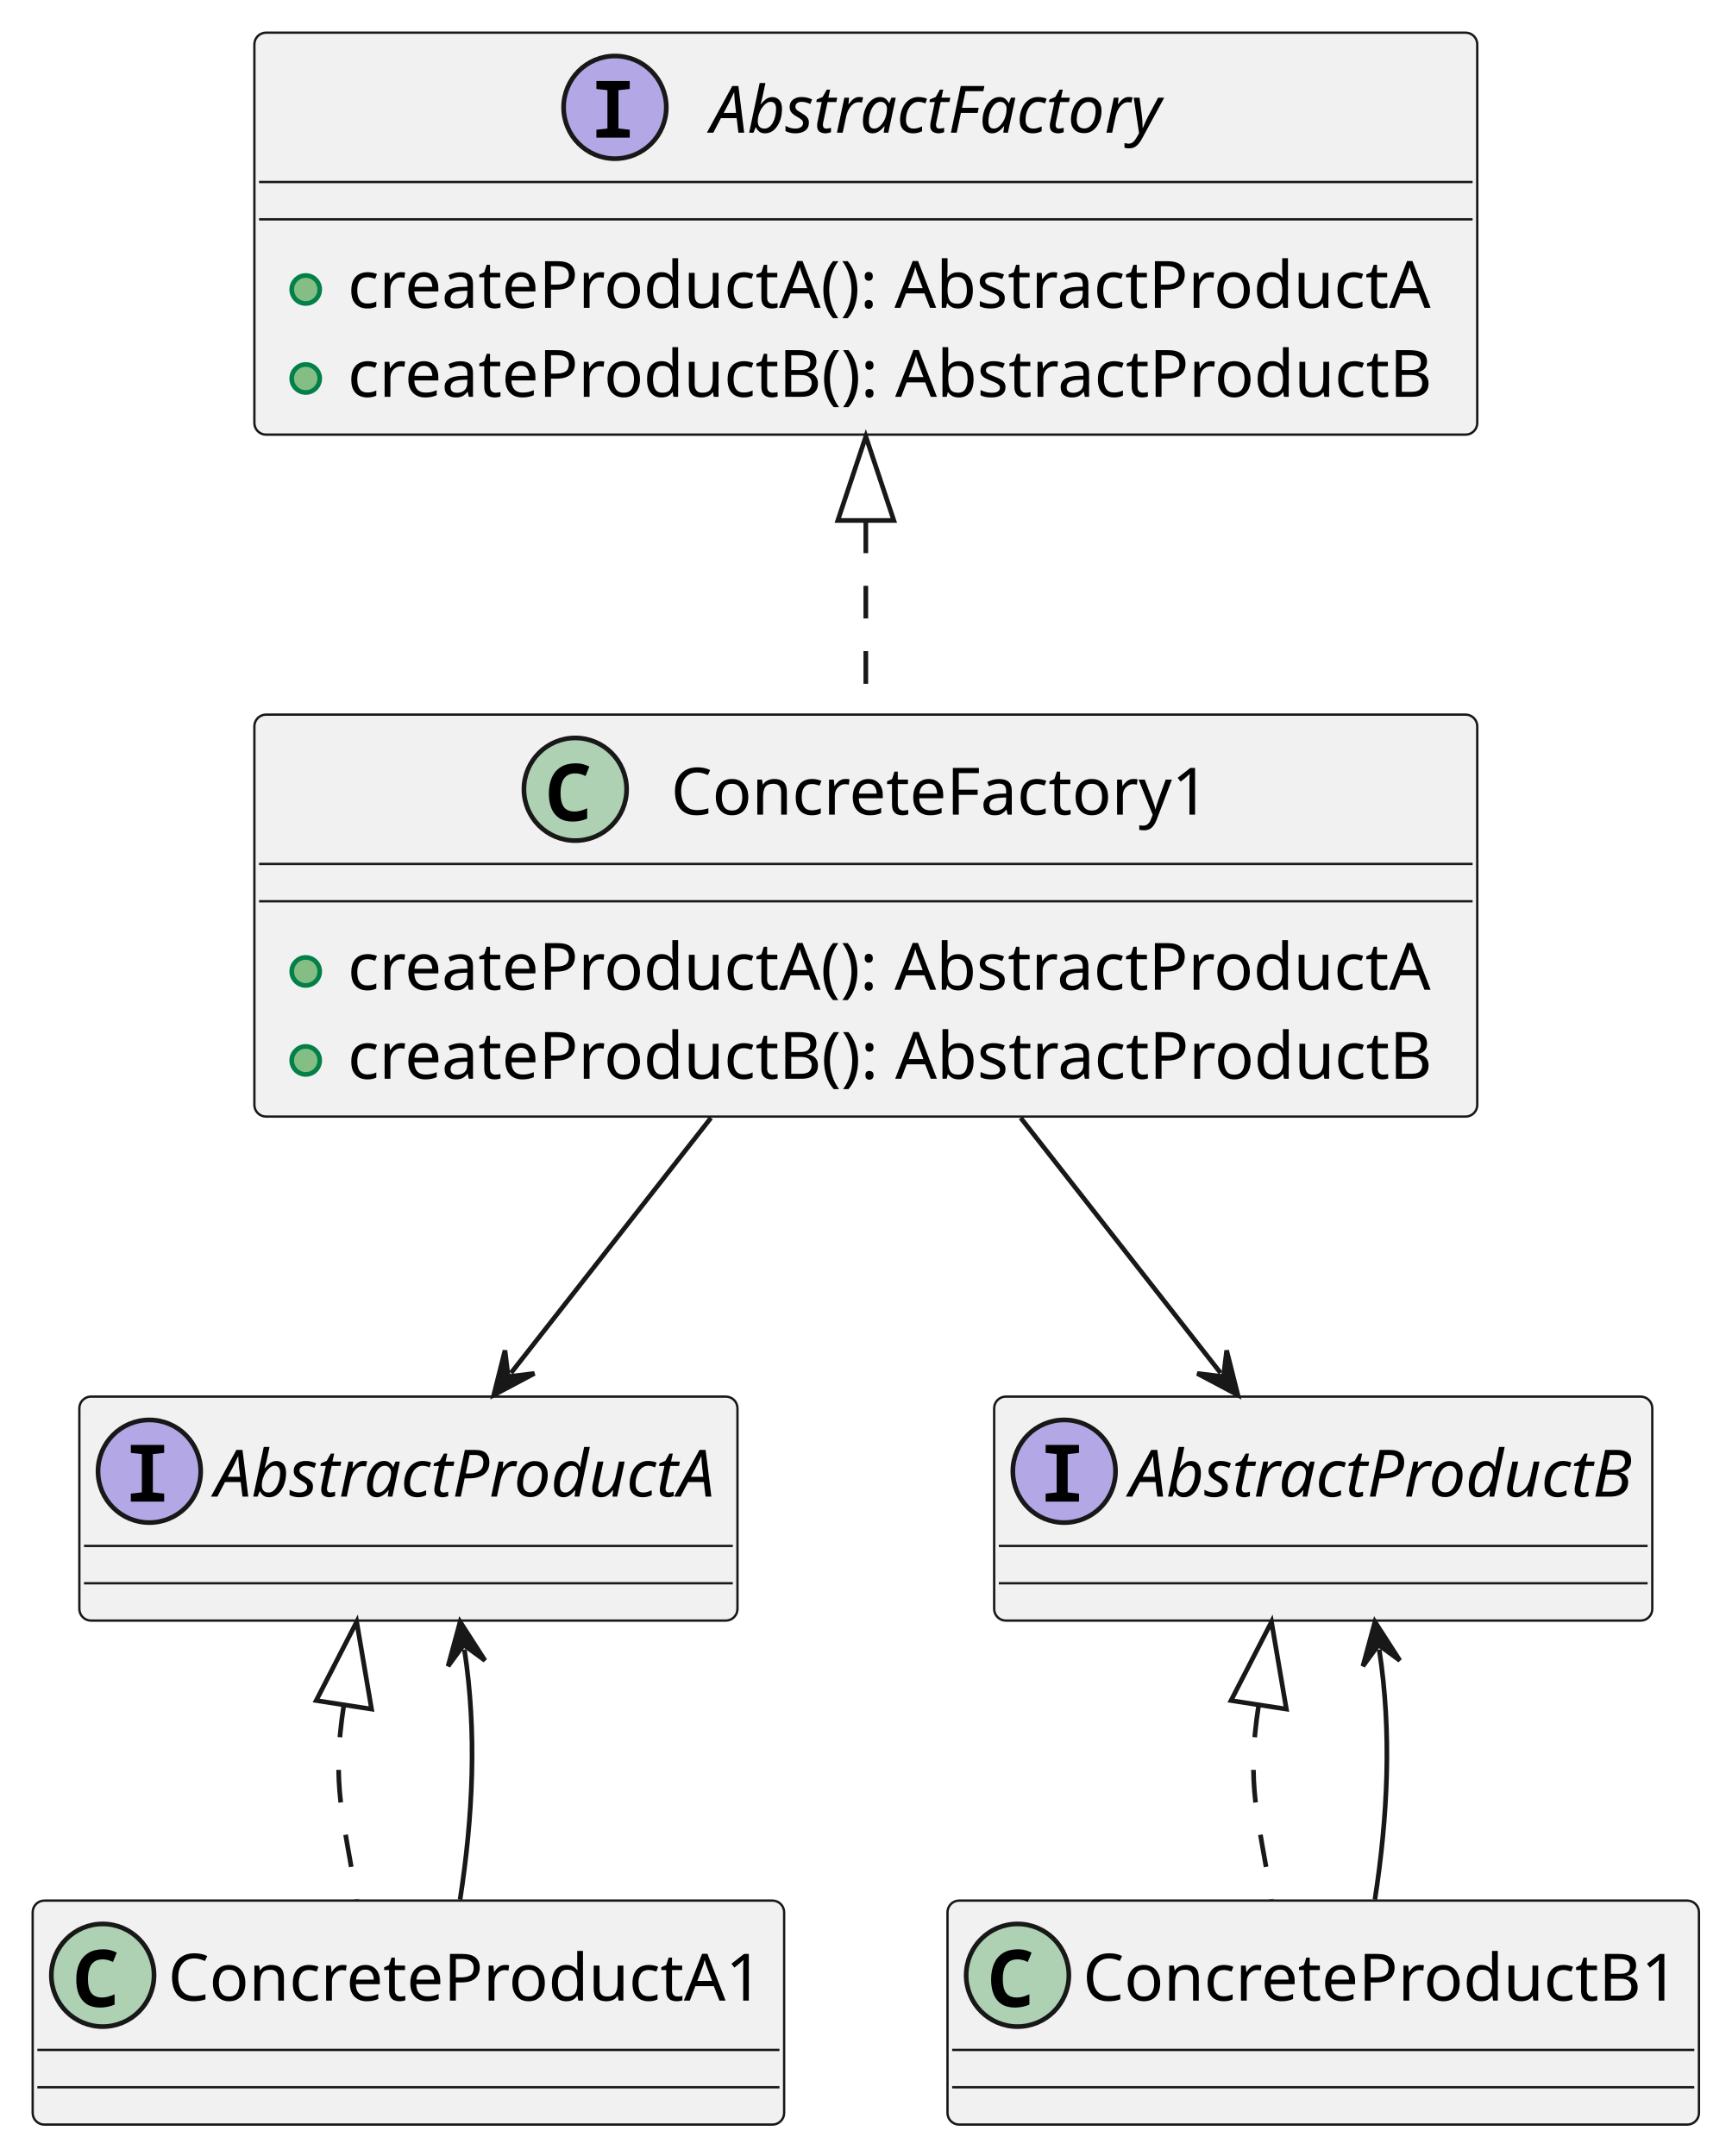
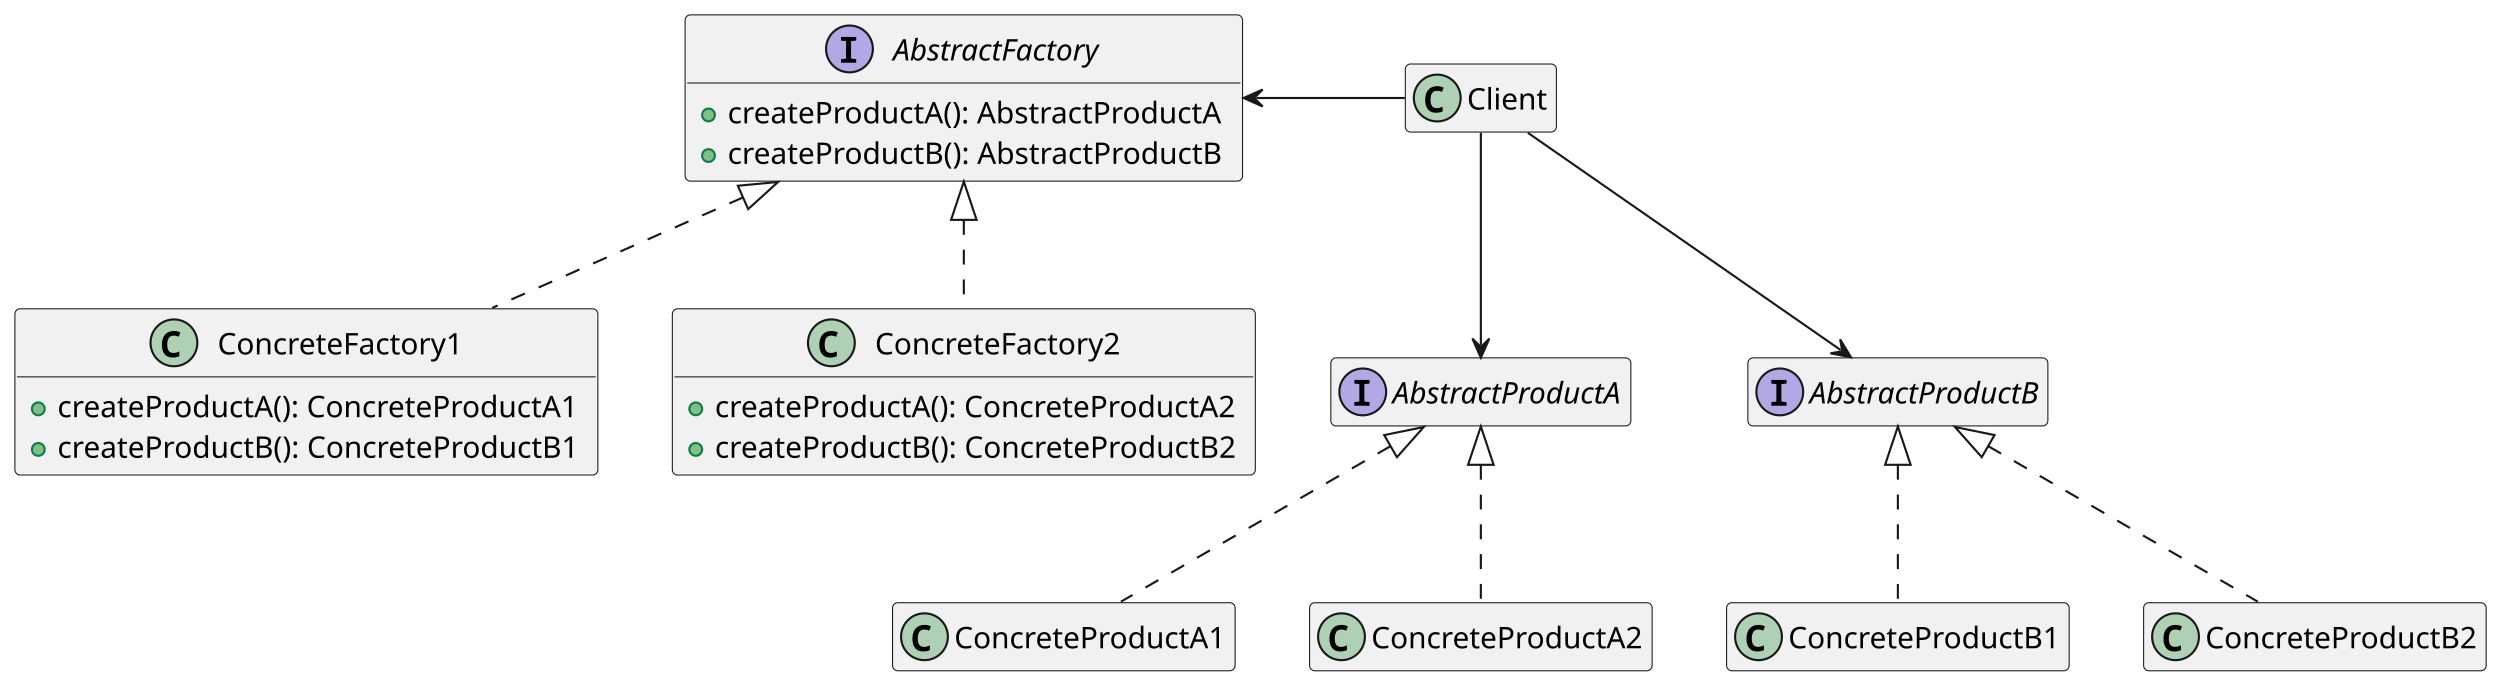
- <svg xmlns="http://www.w3.org/2000/svg" contentStyleType="text/css" height="462px" preserveAspectRatio="none" style="width:371px;height:462px;background:#FFFFFF;" version="1.1" viewBox="0 0 371 462" width="371px" zoomAndPan="magnify">
+ <svg xmlns="http://www.w3.org/2000/svg" contentStyleType="text/css" height="322px" preserveAspectRatio="none" style="width:1175px;height:322px;background:#FFFFFF;" version="1.1" viewBox="0 0 1175 322" width="1175px" zoomAndPan="magnify">
  <defs />
  <g>
+     <g id="elem_Client">
+       <rect codeLine="2" fill="#F1F1F1" height="32" id="Client" rx="2.5" ry="2.5" style="stroke:#181818;stroke-width:0.5;" width="71" x="660.5" y="30.07" />
+       <ellipse cx="675.5" cy="46.07" fill="#ADD1B2" rx="11" ry="11" style="stroke:#181818;stroke-width:1.0;" />
+       <path d="M674.969,52.992 Q673.219,52.992 672.078,52.258 Q670.953,51.508 670.391,50.164 Q669.844,48.804 669.844,47.008 Q669.844,44.976 670.5,43.523 Q671.156,42.07 672.438,41.289 Q673.719,40.508 675.594,40.508 Q676.484,40.508 677.156,40.695 Q677.828,40.867 678.516,41.211 L677.703,43.226 Q677.078,42.914 676.531,42.789 Q676,42.664 675.516,42.664 Q674.344,42.664 673.641,43.195 Q672.938,43.726 672.641,44.679 Q672.344,45.633 672.344,46.898 Q672.344,48.914 673.062,49.883 Q673.781,50.836 675.375,50.836 Q675.969,50.836 676.594,50.679 Q677.219,50.523 678.047,50.148 L678.047,52.367 Q677.312,52.679 676.516,52.836 Q675.734,52.992 674.969,52.992 Z " fill="#000000" />
+       <text fill="#000000" font-family="sans-serif" font-size="14" lengthAdjust="spacing" textLength="39" x="689.5" y="51.502">Client</text>
+     </g>
    <g id="elem_AbstractFactory">
-       <rect codeLine="1" fill="#F1F1F1" height="86.136" id="AbstractFactory" rx="2.5" ry="2.5" style="stroke:#181818;stroke-width:0.5;" width="262" x="54.5" y="7" />
-       <ellipse cx="131.75" cy="23" fill="#B4A7E5" rx="11" ry="11" style="stroke:#181818;stroke-width:1.0;" />
-       <path d="M127.781,29.5 L127.781,27.797 L130.141,27.531 L130.141,19.328 L127.781,19.062 L127.781,17.359 L134.922,17.359 L134.922,19.062 L132.5,19.328 L132.5,27.531 L134.922,27.797 L134.922,29.5 L127.781,29.5 Z " fill="#000000" />
-       <text fill="#000000" font-family="sans-serif" font-size="14" font-style="italic" lengthAdjust="spacing" textLength="99" x="152.25" y="28.432">AbstractFactory</text>
-       <line style="stroke:#181818;stroke-width:0.5;" x1="55.5" x2="315.5" y1="39" y2="39" />
-       <line style="stroke:#181818;stroke-width:0.5;" x1="55.5" x2="315.5" y1="47" y2="47" />
-       <ellipse cx="65.5" cy="62.034" fill="#84BE84" rx="3" ry="3" style="stroke:#038048;stroke-width:1.0;" />
-       <text fill="#000000" font-family="sans-serif" font-size="14" lengthAdjust="spacing" textLength="236" x="74.5" y="65.966">createProductA(): AbstractProductA</text>
-       <ellipse cx="65.5" cy="81.102" fill="#84BE84" rx="3" ry="3" style="stroke:#038048;stroke-width:1.0;" />
-       <text fill="#000000" font-family="sans-serif" font-size="14" lengthAdjust="spacing" textLength="236" x="74.5" y="85.034">createProductB(): AbstractProductB</text>
+       <rect codeLine="4" fill="#F1F1F1" height="78.136" id="AbstractFactory" rx="2.5" ry="2.5" style="stroke:#181818;stroke-width:0.5;" width="262" x="322" y="7" />
+       <ellipse cx="399.25" cy="23" fill="#B4A7E5" rx="11" ry="11" style="stroke:#181818;stroke-width:1.0;" />
+       <path d="M395.281,29.5 L395.281,27.797 L397.641,27.531 L397.641,19.328 L395.281,19.062 L395.281,17.359 L402.422,17.359 L402.422,19.062 L400,19.328 L400,27.531 L402.422,27.797 L402.422,29.5 L395.281,29.5 Z " fill="#000000" />
+       <text fill="#000000" font-family="sans-serif" font-size="14" font-style="italic" lengthAdjust="spacing" textLength="99" x="419.75" y="28.432">AbstractFactory</text>
+       <line style="stroke:#181818;stroke-width:0.5;" x1="323" x2="583" y1="39" y2="39" />
+       <ellipse cx="333" cy="54.034" fill="#84BE84" rx="3" ry="3" style="stroke:#038048;stroke-width:1.0;" />
+       <text fill="#000000" font-family="sans-serif" font-size="14" lengthAdjust="spacing" textLength="236" x="342" y="57.966">createProductA(): AbstractProductA</text>
+       <ellipse cx="333" cy="73.102" fill="#84BE84" rx="3" ry="3" style="stroke:#038048;stroke-width:1.0;" />
+       <text fill="#000000" font-family="sans-serif" font-size="14" lengthAdjust="spacing" textLength="236" x="342" y="77.034">createProductB(): AbstractProductB</text>
    </g>
    <g id="elem_AbstractProductA">
-       <rect codeLine="6" fill="#F1F1F1" height="48" id="AbstractProductA" rx="2.5" ry="2.5" style="stroke:#181818;stroke-width:0.5;" width="141" x="17" y="299.27" />
-       <ellipse cx="32" cy="315.27" fill="#B4A7E5" rx="11" ry="11" style="stroke:#181818;stroke-width:1.0;" />
-       <path d="M28.031,321.77 L28.031,320.067 L30.391,319.801 L30.391,311.598 L28.031,311.332 L28.031,309.629 L35.172,309.629 L35.172,311.332 L32.75,311.598 L32.75,319.801 L35.172,320.067 L35.172,321.77 L28.031,321.77 Z " fill="#000000" />
-       <text fill="#000000" font-family="sans-serif" font-size="14" font-style="italic" lengthAdjust="spacing" textLength="109" x="46" y="320.702">AbstractProductA</text>
-       <line style="stroke:#181818;stroke-width:0.5;" x1="18" x2="157" y1="331.27" y2="331.27" />
-       <line style="stroke:#181818;stroke-width:0.5;" x1="18" x2="157" y1="339.27" y2="339.27" />
+       <rect codeLine="9" fill="#F1F1F1" height="32" id="AbstractProductA" rx="2.5" ry="2.5" style="stroke:#181818;stroke-width:0.5;" width="141" x="625.5" y="168.2" />
+       <ellipse cx="640.5" cy="184.2" fill="#B4A7E5" rx="11" ry="11" style="stroke:#181818;stroke-width:1.0;" />
+       <path d="M636.531,190.7 L636.531,188.997 L638.891,188.731 L638.891,180.528 L636.531,180.262 L636.531,178.559 L643.672,178.559 L643.672,180.262 L641.25,180.528 L641.25,188.731 L643.672,188.997 L643.672,190.7 L636.531,190.7 Z " fill="#000000" />
+       <text fill="#000000" font-family="sans-serif" font-size="14" font-style="italic" lengthAdjust="spacing" textLength="109" x="654.5" y="189.632">AbstractProductA</text>
    </g>
    <g id="elem_AbstractProductB">
-       <rect codeLine="7" fill="#F1F1F1" height="48" id="AbstractProductB" rx="2.5" ry="2.5" style="stroke:#181818;stroke-width:0.5;" width="141" x="213" y="299.27" />
-       <ellipse cx="228" cy="315.27" fill="#B4A7E5" rx="11" ry="11" style="stroke:#181818;stroke-width:1.0;" />
-       <path d="M224.031,321.77 L224.031,320.067 L226.391,319.801 L226.391,311.598 L224.031,311.332 L224.031,309.629 L231.172,309.629 L231.172,311.332 L228.75,311.598 L228.75,319.801 L231.172,320.067 L231.172,321.77 L224.031,321.77 Z " fill="#000000" />
-       <text fill="#000000" font-family="sans-serif" font-size="14" font-style="italic" lengthAdjust="spacing" textLength="109" x="242" y="320.702">AbstractProductB</text>
-       <line style="stroke:#181818;stroke-width:0.5;" x1="214" x2="353" y1="331.27" y2="331.27" />
-       <line style="stroke:#181818;stroke-width:0.5;" x1="214" x2="353" y1="339.27" y2="339.27" />
+       <rect codeLine="10" fill="#F1F1F1" height="32" id="AbstractProductB" rx="2.5" ry="2.5" style="stroke:#181818;stroke-width:0.5;" width="141" x="821.5" y="168.2" />
+       <ellipse cx="836.5" cy="184.2" fill="#B4A7E5" rx="11" ry="11" style="stroke:#181818;stroke-width:1.0;" />
+       <path d="M832.531,190.7 L832.531,188.997 L834.891,188.731 L834.891,180.528 L832.531,180.262 L832.531,178.559 L839.672,178.559 L839.672,180.262 L837.25,180.528 L837.25,188.731 L839.672,188.997 L839.672,190.7 L832.531,190.7 Z " fill="#000000" />
+       <text fill="#000000" font-family="sans-serif" font-size="14" font-style="italic" lengthAdjust="spacing" textLength="109" x="850.5" y="189.632">AbstractProductB</text>
    </g>
    <g id="elem_ConcreteFactory1">
-       <rect codeLine="9" fill="#F1F1F1" height="86.136" id="ConcreteFactory1" rx="2.5" ry="2.5" style="stroke:#181818;stroke-width:0.5;" width="262" x="54.5" y="153.13" />
-       <ellipse cx="123.25" cy="169.13" fill="#ADD1B2" rx="11" ry="11" style="stroke:#181818;stroke-width:1.0;" />
-       <path d="M122.719,176.052 Q120.969,176.052 119.828,175.317 Q118.703,174.567 118.141,173.224 Q117.594,171.864 117.594,170.067 Q117.594,168.036 118.25,166.583 Q118.906,165.13 120.188,164.349 Q121.469,163.567 123.344,163.567 Q124.234,163.567 124.906,163.755 Q125.578,163.927 126.266,164.271 L125.453,166.286 Q124.828,165.974 124.281,165.849 Q123.75,165.724 123.266,165.724 Q122.094,165.724 121.391,166.255 Q120.688,166.786 120.391,167.739 Q120.094,168.692 120.094,169.958 Q120.094,171.974 120.812,172.942 Q121.531,173.896 123.125,173.896 Q123.719,173.896 124.344,173.739 Q124.969,173.583 125.797,173.208 L125.797,175.427 Q125.062,175.739 124.266,175.896 Q123.484,176.052 122.719,176.052 Z " fill="#000000" />
-       <text fill="#000000" font-family="sans-serif" font-size="14" lengthAdjust="spacing" textLength="116" x="143.75" y="174.562">ConcreteFactory1</text>
-       <line style="stroke:#181818;stroke-width:0.5;" x1="55.5" x2="315.5" y1="185.13" y2="185.13" />
-       <line style="stroke:#181818;stroke-width:0.5;" x1="55.5" x2="315.5" y1="193.13" y2="193.13" />
-       <ellipse cx="65.5" cy="208.164" fill="#84BE84" rx="3" ry="3" style="stroke:#038048;stroke-width:1.0;" />
-       <text fill="#000000" font-family="sans-serif" font-size="14" lengthAdjust="spacing" textLength="236" x="74.5" y="212.096">createProductA(): AbstractProductA</text>
-       <ellipse cx="65.5" cy="227.232" fill="#84BE84" rx="3" ry="3" style="stroke:#038048;stroke-width:1.0;" />
-       <text fill="#000000" font-family="sans-serif" font-size="14" lengthAdjust="spacing" textLength="236" x="74.5" y="231.164">createProductB(): AbstractProductB</text>
+       <rect codeLine="12" fill="#F1F1F1" height="78.136" id="ConcreteFactory1" rx="2.5" ry="2.5" style="stroke:#181818;stroke-width:0.5;" width="274" x="7" y="145.13" />
+       <ellipse cx="81.75" cy="161.13" fill="#ADD1B2" rx="11" ry="11" style="stroke:#181818;stroke-width:1.0;" />
+       <path d="M81.219,168.052 Q79.469,168.052 78.328,167.317 Q77.203,166.567 76.641,165.224 Q76.094,163.864 76.094,162.067 Q76.094,160.036 76.75,158.583 Q77.406,157.13 78.688,156.349 Q79.969,155.567 81.844,155.567 Q82.734,155.567 83.406,155.755 Q84.078,155.927 84.766,156.271 L83.953,158.286 Q83.328,157.974 82.781,157.849 Q82.25,157.724 81.766,157.724 Q80.594,157.724 79.891,158.255 Q79.188,158.786 78.891,159.739 Q78.594,160.692 78.594,161.958 Q78.594,163.974 79.312,164.942 Q80.031,165.896 81.625,165.896 Q82.219,165.896 82.844,165.739 Q83.469,165.583 84.297,165.208 L84.297,167.427 Q83.562,167.739 82.766,167.896 Q81.984,168.052 81.219,168.052 Z " fill="#000000" />
+       <text fill="#000000" font-family="sans-serif" font-size="14" lengthAdjust="spacing" textLength="116" x="102.25" y="166.562">ConcreteFactory1</text>
+       <line style="stroke:#181818;stroke-width:0.5;" x1="8" x2="280" y1="177.13" y2="177.13" />
+       <ellipse cx="18" cy="192.164" fill="#84BE84" rx="3" ry="3" style="stroke:#038048;stroke-width:1.0;" />
+       <text fill="#000000" font-family="sans-serif" font-size="14" lengthAdjust="spacing" textLength="248" x="27" y="196.096">createProductA(): ConcreteProductA1</text>
+       <ellipse cx="18" cy="211.232" fill="#84BE84" rx="3" ry="3" style="stroke:#038048;stroke-width:1.0;" />
+       <text fill="#000000" font-family="sans-serif" font-size="14" lengthAdjust="spacing" textLength="248" x="27" y="215.164">createProductB(): ConcreteProductB1</text>
+     </g>
+     <g id="elem_ConcreteFactory2">
+       <rect codeLine="16" fill="#F1F1F1" height="78.136" id="ConcreteFactory2" rx="2.5" ry="2.5" style="stroke:#181818;stroke-width:0.5;" width="274" x="316" y="145.13" />
+       <ellipse cx="390.75" cy="161.13" fill="#ADD1B2" rx="11" ry="11" style="stroke:#181818;stroke-width:1.0;" />
+       <path d="M390.219,168.052 Q388.469,168.052 387.328,167.317 Q386.203,166.567 385.641,165.224 Q385.094,163.864 385.094,162.067 Q385.094,160.036 385.75,158.583 Q386.406,157.13 387.688,156.349 Q388.969,155.567 390.844,155.567 Q391.734,155.567 392.406,155.755 Q393.078,155.927 393.766,156.271 L392.953,158.286 Q392.328,157.974 391.781,157.849 Q391.25,157.724 390.766,157.724 Q389.594,157.724 388.891,158.255 Q388.188,158.786 387.891,159.739 Q387.594,160.692 387.594,161.958 Q387.594,163.974 388.312,164.942 Q389.031,165.896 390.625,165.896 Q391.219,165.896 391.844,165.739 Q392.469,165.583 393.297,165.208 L393.297,167.427 Q392.562,167.739 391.766,167.896 Q390.984,168.052 390.219,168.052 Z " fill="#000000" />
+       <text fill="#000000" font-family="sans-serif" font-size="14" lengthAdjust="spacing" textLength="116" x="411.25" y="166.562">ConcreteFactory2</text>
+       <line style="stroke:#181818;stroke-width:0.5;" x1="317" x2="589" y1="177.13" y2="177.13" />
+       <ellipse cx="327" cy="192.164" fill="#84BE84" rx="3" ry="3" style="stroke:#038048;stroke-width:1.0;" />
+       <text fill="#000000" font-family="sans-serif" font-size="14" lengthAdjust="spacing" textLength="248" x="336" y="196.096">createProductA(): ConcreteProductA2</text>
+       <ellipse cx="327" cy="211.232" fill="#84BE84" rx="3" ry="3" style="stroke:#038048;stroke-width:1.0;" />
+       <text fill="#000000" font-family="sans-serif" font-size="14" lengthAdjust="spacing" textLength="248" x="336" y="215.164">createProductB(): ConcreteProductB2</text>
    </g>
    <g id="elem_ConcreteProductA1">
-       <rect codeLine="14" fill="#F1F1F1" height="48" id="ConcreteProductA1" rx="2.5" ry="2.5" style="stroke:#181818;stroke-width:0.5;" width="161" x="7" y="407.27" />
-       <ellipse cx="22" cy="423.27" fill="#ADD1B2" rx="11" ry="11" style="stroke:#181818;stroke-width:1.0;" />
-       <path d="M21.469,430.192 Q19.719,430.192 18.578,429.457 Q17.453,428.707 16.891,427.364 Q16.344,426.004 16.344,424.207 Q16.344,422.176 17,420.723 Q17.656,419.27 18.938,418.489 Q20.219,417.707 22.094,417.707 Q22.984,417.707 23.656,417.895 Q24.328,418.067 25.016,418.411 L24.203,420.426 Q23.578,420.114 23.031,419.989 Q22.5,419.864 22.016,419.864 Q20.844,419.864 20.141,420.395 Q19.438,420.926 19.141,421.879 Q18.844,422.832 18.844,424.098 Q18.844,426.114 19.562,427.082 Q20.281,428.036 21.875,428.036 Q22.469,428.036 23.094,427.879 Q23.719,427.723 24.547,427.348 L24.547,429.567 Q23.812,429.879 23.016,430.036 Q22.234,430.192 21.469,430.192 Z " fill="#000000" />
-       <text fill="#000000" font-family="sans-serif" font-size="14" lengthAdjust="spacing" textLength="129" x="36" y="428.702">ConcreteProductA1</text>
-       <line style="stroke:#181818;stroke-width:0.5;" x1="8" x2="167" y1="439.27" y2="439.27" />
-       <line style="stroke:#181818;stroke-width:0.5;" x1="8" x2="167" y1="447.27" y2="447.27" />
+       <rect codeLine="21" fill="#F1F1F1" height="32" id="ConcreteProductA1" rx="2.5" ry="2.5" style="stroke:#181818;stroke-width:0.5;" width="161" x="419.5" y="283.27" />
+       <ellipse cx="434.5" cy="299.27" fill="#ADD1B2" rx="11" ry="11" style="stroke:#181818;stroke-width:1.0;" />
+       <path d="M433.969,306.192 Q432.219,306.192 431.078,305.457 Q429.953,304.707 429.391,303.364 Q428.844,302.004 428.844,300.207 Q428.844,298.176 429.5,296.723 Q430.156,295.27 431.438,294.489 Q432.719,293.707 434.594,293.707 Q435.484,293.707 436.156,293.895 Q436.828,294.067 437.516,294.411 L436.703,296.426 Q436.078,296.114 435.531,295.989 Q435,295.864 434.516,295.864 Q433.344,295.864 432.641,296.395 Q431.938,296.926 431.641,297.879 Q431.344,298.832 431.344,300.098 Q431.344,302.114 432.062,303.082 Q432.781,304.036 434.375,304.036 Q434.969,304.036 435.594,303.879 Q436.219,303.723 437.047,303.348 L437.047,305.567 Q436.312,305.879 435.516,306.036 Q434.734,306.192 433.969,306.192 Z " fill="#000000" />
+       <text fill="#000000" font-family="sans-serif" font-size="14" lengthAdjust="spacing" textLength="129" x="448.5" y="304.702">ConcreteProductA1</text>
+     </g>
+     <g id="elem_ConcreteProductA2">
+       <rect codeLine="22" fill="#F1F1F1" height="32" id="ConcreteProductA2" rx="2.5" ry="2.5" style="stroke:#181818;stroke-width:0.5;" width="161" x="615.5" y="283.27" />
+       <ellipse cx="630.5" cy="299.27" fill="#ADD1B2" rx="11" ry="11" style="stroke:#181818;stroke-width:1.0;" />
+       <path d="M629.969,306.192 Q628.219,306.192 627.078,305.457 Q625.953,304.707 625.391,303.364 Q624.844,302.004 624.844,300.207 Q624.844,298.176 625.5,296.723 Q626.156,295.27 627.438,294.489 Q628.719,293.707 630.594,293.707 Q631.484,293.707 632.156,293.895 Q632.828,294.067 633.516,294.411 L632.703,296.426 Q632.078,296.114 631.531,295.989 Q631,295.864 630.516,295.864 Q629.344,295.864 628.641,296.395 Q627.938,296.926 627.641,297.879 Q627.344,298.832 627.344,300.098 Q627.344,302.114 628.062,303.082 Q628.781,304.036 630.375,304.036 Q630.969,304.036 631.594,303.879 Q632.219,303.723 633.047,303.348 L633.047,305.567 Q632.312,305.879 631.516,306.036 Q630.734,306.192 629.969,306.192 Z " fill="#000000" />
+       <text fill="#000000" font-family="sans-serif" font-size="14" lengthAdjust="spacing" textLength="129" x="644.5" y="304.702">ConcreteProductA2</text>
    </g>
    <g id="elem_ConcreteProductB1">
-       <rect codeLine="15" fill="#F1F1F1" height="48" id="ConcreteProductB1" rx="2.5" ry="2.5" style="stroke:#181818;stroke-width:0.5;" width="161" x="203" y="407.27" />
-       <ellipse cx="218" cy="423.27" fill="#ADD1B2" rx="11" ry="11" style="stroke:#181818;stroke-width:1.0;" />
-       <path d="M217.469,430.192 Q215.719,430.192 214.578,429.457 Q213.453,428.707 212.891,427.364 Q212.344,426.004 212.344,424.207 Q212.344,422.176 213,420.723 Q213.656,419.27 214.938,418.489 Q216.219,417.707 218.094,417.707 Q218.984,417.707 219.656,417.895 Q220.328,418.067 221.016,418.411 L220.203,420.426 Q219.578,420.114 219.031,419.989 Q218.5,419.864 218.016,419.864 Q216.844,419.864 216.141,420.395 Q215.438,420.926 215.141,421.879 Q214.844,422.832 214.844,424.098 Q214.844,426.114 215.562,427.082 Q216.281,428.036 217.875,428.036 Q218.469,428.036 219.094,427.879 Q219.719,427.723 220.547,427.348 L220.547,429.567 Q219.812,429.879 219.016,430.036 Q218.234,430.192 217.469,430.192 Z " fill="#000000" />
-       <text fill="#000000" font-family="sans-serif" font-size="14" lengthAdjust="spacing" textLength="129" x="232" y="428.702">ConcreteProductB1</text>
-       <line style="stroke:#181818;stroke-width:0.5;" x1="204" x2="363" y1="439.27" y2="439.27" />
-       <line style="stroke:#181818;stroke-width:0.5;" x1="204" x2="363" y1="447.27" y2="447.27" />
+       <rect codeLine="23" fill="#F1F1F1" height="32" id="ConcreteProductB1" rx="2.5" ry="2.5" style="stroke:#181818;stroke-width:0.5;" width="161" x="811.5" y="283.27" />
+       <ellipse cx="826.5" cy="299.27" fill="#ADD1B2" rx="11" ry="11" style="stroke:#181818;stroke-width:1.0;" />
+       <path d="M825.969,306.192 Q824.219,306.192 823.078,305.457 Q821.953,304.707 821.391,303.364 Q820.844,302.004 820.844,300.207 Q820.844,298.176 821.5,296.723 Q822.156,295.27 823.438,294.489 Q824.719,293.707 826.594,293.707 Q827.484,293.707 828.156,293.895 Q828.828,294.067 829.516,294.411 L828.703,296.426 Q828.078,296.114 827.531,295.989 Q827,295.864 826.516,295.864 Q825.344,295.864 824.641,296.395 Q823.938,296.926 823.641,297.879 Q823.344,298.832 823.344,300.098 Q823.344,302.114 824.062,303.082 Q824.781,304.036 826.375,304.036 Q826.969,304.036 827.594,303.879 Q828.219,303.723 829.047,303.348 L829.047,305.567 Q828.312,305.879 827.516,306.036 Q826.734,306.192 825.969,306.192 Z " fill="#000000" />
+       <text fill="#000000" font-family="sans-serif" font-size="14" lengthAdjust="spacing" textLength="129" x="840.5" y="304.702">ConcreteProductB1</text>
+     </g>
+     <g id="elem_ConcreteProductB2">
+       <rect codeLine="24" fill="#F1F1F1" height="32" id="ConcreteProductB2" rx="2.5" ry="2.5" style="stroke:#181818;stroke-width:0.5;" width="161" x="1007.5" y="283.27" />
+       <ellipse cx="1022.5" cy="299.27" fill="#ADD1B2" rx="11" ry="11" style="stroke:#181818;stroke-width:1.0;" />
+       <path d="M1021.969,306.192 Q1020.219,306.192 1019.078,305.457 Q1017.953,304.707 1017.391,303.364 Q1016.844,302.004 1016.844,300.207 Q1016.844,298.176 1017.5,296.723 Q1018.156,295.27 1019.438,294.489 Q1020.719,293.707 1022.594,293.707 Q1023.484,293.707 1024.156,293.895 Q1024.828,294.067 1025.516,294.411 L1024.703,296.426 Q1024.078,296.114 1023.531,295.989 Q1023,295.864 1022.516,295.864 Q1021.344,295.864 1020.641,296.395 Q1019.938,296.926 1019.641,297.879 Q1019.344,298.832 1019.344,300.098 Q1019.344,302.114 1020.062,303.082 Q1020.781,304.036 1022.375,304.036 Q1022.969,304.036 1023.594,303.879 Q1024.219,303.723 1025.047,303.348 L1025.047,305.567 Q1024.312,305.879 1023.516,306.036 Q1022.734,306.192 1021.969,306.192 Z " fill="#000000" />
+       <text fill="#000000" font-family="sans-serif" font-size="14" lengthAdjust="spacing" textLength="129" x="1036.5" y="304.702">ConcreteProductB2</text>
    </g>
    <g id="link_AbstractFactory_ConcreteFactory1">
-       <path d="M185.5,111.53 C185.5,130.3 185.5,134.31 185.5,153.04 " fill="none" id="AbstractFactory-backto-ConcreteFactory1" style="stroke:#181818;stroke-width:1.0;stroke-dasharray:7.0,7.0;" />
-       <polygon fill="none" points="185.5,93.53,179.5,111.53,191.5,111.53,185.5,93.53" style="stroke:#181818;stroke-width:1.0;" />
+       <path d="M349.218,92.788 C307.188,111.308 273.4,126.19 231.36,144.71 " fill="none" id="AbstractFactory-backto-ConcreteFactory1" style="stroke:#181818;stroke-width:1.0;stroke-dasharray:7.0,7.0;" />
+       <polygon fill="none" points="365.69,85.53,346.799,87.297,351.638,98.279,365.69,85.53" style="stroke:#181818;stroke-width:1.0;" />
+     </g>
+     <g id="link_AbstractFactory_ConcreteFactory2">
+       <path d="M453,103.35 C453,121.91 453,126.15 453,144.73 " fill="none" id="AbstractFactory-backto-ConcreteFactory2" style="stroke:#181818;stroke-width:1.0;stroke-dasharray:7.0,7.0;" />
+       <polygon fill="none" points="453,85.35,447,103.35,459,103.35,453,85.35" style="stroke:#181818;stroke-width:1.0;" />
    </g>
    <g id="link_AbstractProductA_ConcreteProductA1">
-       <path d="M73.673,365.319 C70.943,382.999 73.69,389.4 76.43,407.06 " fill="none" id="AbstractProductA-backto-ConcreteProductA1" style="stroke:#181818;stroke-width:1.0;stroke-dasharray:7.0,7.0;" />
-       <polygon fill="none" points="76.42,347.53,67.743,364.404,79.603,366.235,76.42,347.53" style="stroke:#181818;stroke-width:1.0;" />
+       <path d="M653.568,209.684 C616.138,231.274 564.25,261.2 526.83,282.79 " fill="none" id="AbstractProductA-backto-ConcreteProductA1" style="stroke:#181818;stroke-width:1.0;stroke-dasharray:7.0,7.0;" />
+       <polygon fill="none" points="669.16,200.69,650.57,204.486,656.566,214.881,669.16,200.69" style="stroke:#181818;stroke-width:1.0;" />
    </g>
-     <g id="link_ConcreteProductA1_AbstractProductA">
-       <path codeLine="19" d="M98.57,407.06 C101.31,389.4 102.226,371.14 99.496,353.46 " fill="none" id="ConcreteProductA1-to-AbstractProductA" style="stroke:#181818;stroke-width:1.0;" />
-       <polygon fill="#181818" points="98.58,347.53,96,357.035,99.343,352.471,103.907,355.814,98.58,347.53" style="stroke:#181818;stroke-width:1.0;" />
+     <g id="link_AbstractProductA_ConcreteProductA2">
+       <path d="M696,218.45 C696,240.03 696,261.26 696,282.9 " fill="none" id="AbstractProductA-backto-ConcreteProductA2" style="stroke:#181818;stroke-width:1.0;stroke-dasharray:7.0,7.0;" />
+       <polygon fill="none" points="696,200.45,690,218.45,702,218.45,696,200.45" style="stroke:#181818;stroke-width:1.0;" />
    </g>
    <g id="link_AbstractProductB_ConcreteProductB1">
-       <path d="M269.673,365.319 C266.943,382.999 269.69,389.4 272.43,407.06 " fill="none" id="AbstractProductB-backto-ConcreteProductB1" style="stroke:#181818;stroke-width:1.0;stroke-dasharray:7.0,7.0;" />
-       <polygon fill="none" points="272.42,347.53,263.743,364.404,275.603,366.235,272.42,347.53" style="stroke:#181818;stroke-width:1.0;" />
+       <path d="M892,218.45 C892,240.03 892,261.26 892,282.9 " fill="none" id="AbstractProductB-backto-ConcreteProductB1" style="stroke:#181818;stroke-width:1.0;stroke-dasharray:7.0,7.0;" />
+       <polygon fill="none" points="892,200.45,886,218.45,898,218.45,892,200.45" style="stroke:#181818;stroke-width:1.0;" />
    </g>
-     <g id="link_ConcreteProductB1_AbstractProductB">
-       <path codeLine="20" d="M294.57,407.06 C297.31,389.4 298.226,371.14 295.496,353.46 " fill="none" id="ConcreteProductB1-to-AbstractProductB" style="stroke:#181818;stroke-width:1.0;" />
-       <polygon fill="#181818" points="294.58,347.53,292,357.035,295.343,352.471,299.907,355.814,294.58,347.53" style="stroke:#181818;stroke-width:1.0;" />
+     <g id="link_AbstractProductB_ConcreteProductB2">
+       <path d="M934.432,209.684 C971.862,231.274 1023.75,261.2 1061.17,282.79 " fill="none" id="AbstractProductB-backto-ConcreteProductB2" style="stroke:#181818;stroke-width:1.0;stroke-dasharray:7.0,7.0;" />
+       <polygon fill="none" points="918.84,200.69,931.434,214.881,937.43,204.486,918.84,200.69" style="stroke:#181818;stroke-width:1.0;" />
    </g>
-     <g id="link_ConcreteFactory1_AbstractProductA">
-       <path codeLine="17" d="M152.32,239.54 C136.77,259.39 122.54,277.547 109.49,294.207 " fill="none" id="ConcreteFactory1-to-AbstractProductA" style="stroke:#181818;stroke-width:1.0;" />
-       <polygon fill="#181818" points="105.79,298.93,114.489,294.312,108.873,294.994,108.191,289.378,105.79,298.93" style="stroke:#181818;stroke-width:1.0;" />
+     <g id="link_AbstractFactory_Client">
+       <path codeLine="26" d="M590.47,46.07 C615.74,46.07 635.01,46.07 660.27,46.07 " fill="none" id="AbstractFactory-backto-Client" style="stroke:#181818;stroke-width:1.0;" />
+       <polygon fill="#181818" points="584.47,46.07,593.47,50.07,589.47,46.07,593.47,42.07,584.47,46.07" style="stroke:#181818;stroke-width:1.0;" />
    </g>
-     <g id="link_ConcreteFactory1_AbstractProductB">
-       <path codeLine="18" d="M218.68,239.54 C234.23,259.39 248.46,277.547 261.51,294.207 " fill="none" id="ConcreteFactory1-to-AbstractProductB" style="stroke:#181818;stroke-width:1.0;" />
-       <polygon fill="#181818" points="265.21,298.93,262.809,289.378,262.127,294.994,256.511,294.312,265.21,298.93" style="stroke:#181818;stroke-width:1.0;" />
+     <g id="link_Client_AbstractProductA">
+       <path codeLine="27" d="M696,62.42 C696,88.7 696,136.01 696,162.11 " fill="none" id="Client-to-AbstractProductA" style="stroke:#181818;stroke-width:1.0;" />
+       <polygon fill="#181818" points="696,168.11,700,159.11,696,163.11,692,159.11,696,168.11" style="stroke:#181818;stroke-width:1.0;" />
+     </g>
+     <g id="link_Client_AbstractProductB">
+       <path codeLine="28" d="M718.1,62.42 C755.85,88.63 827.362,138.307 865.052,164.487 " fill="none" id="Client-to-AbstractProductB" style="stroke:#181818;stroke-width:1.0;" />
+       <polygon fill="#181818" points="869.98,167.91,864.87,159.49,865.874,165.058,860.306,166.061,869.98,167.91" style="stroke:#181818;stroke-width:1.0;" />
    </g>
  </g>
</svg>
